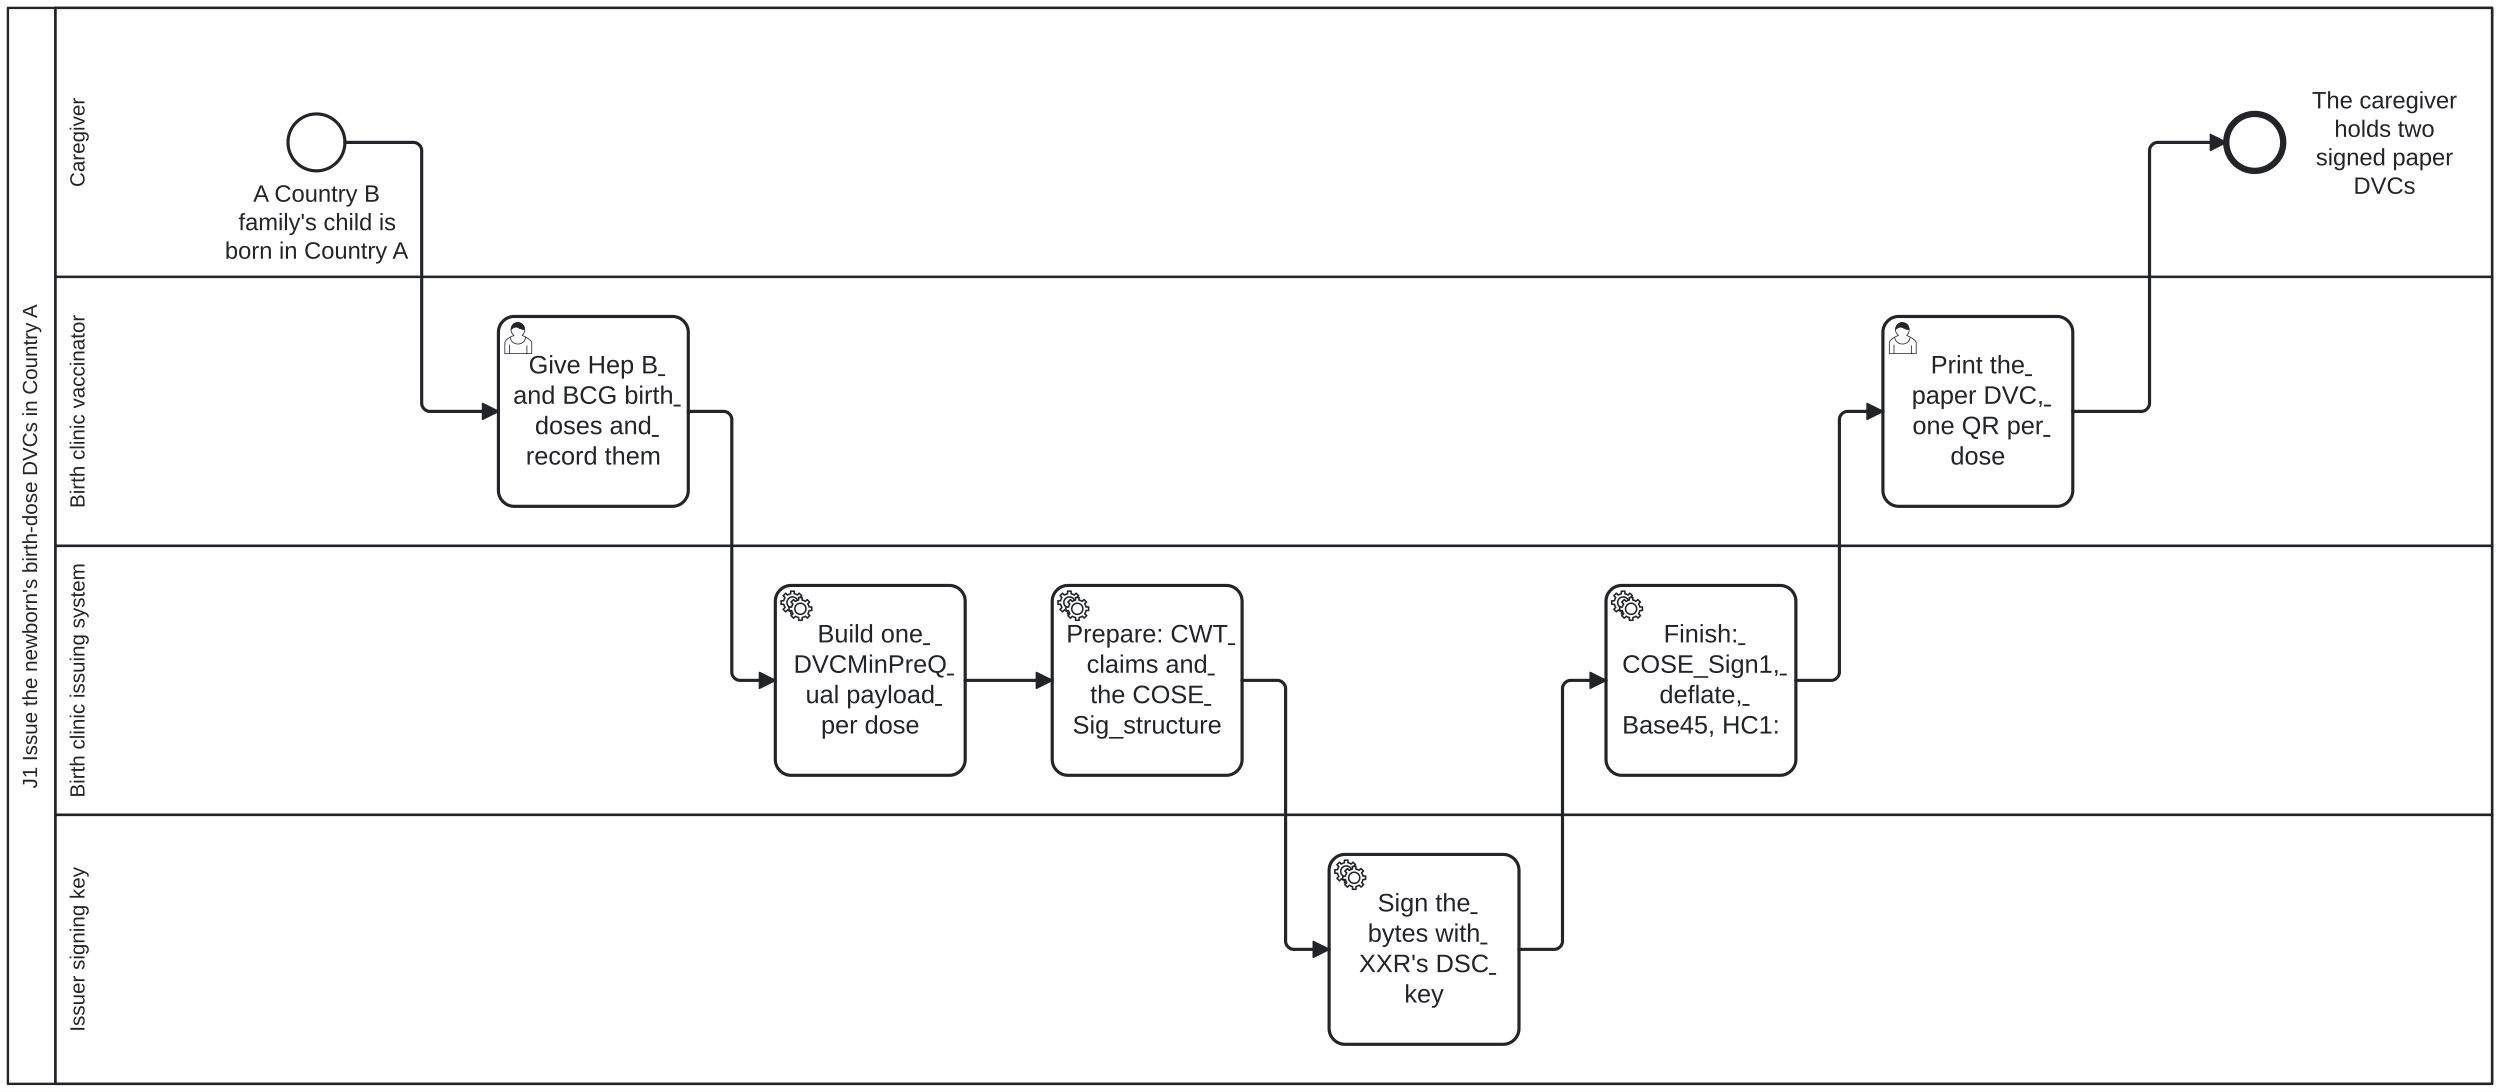
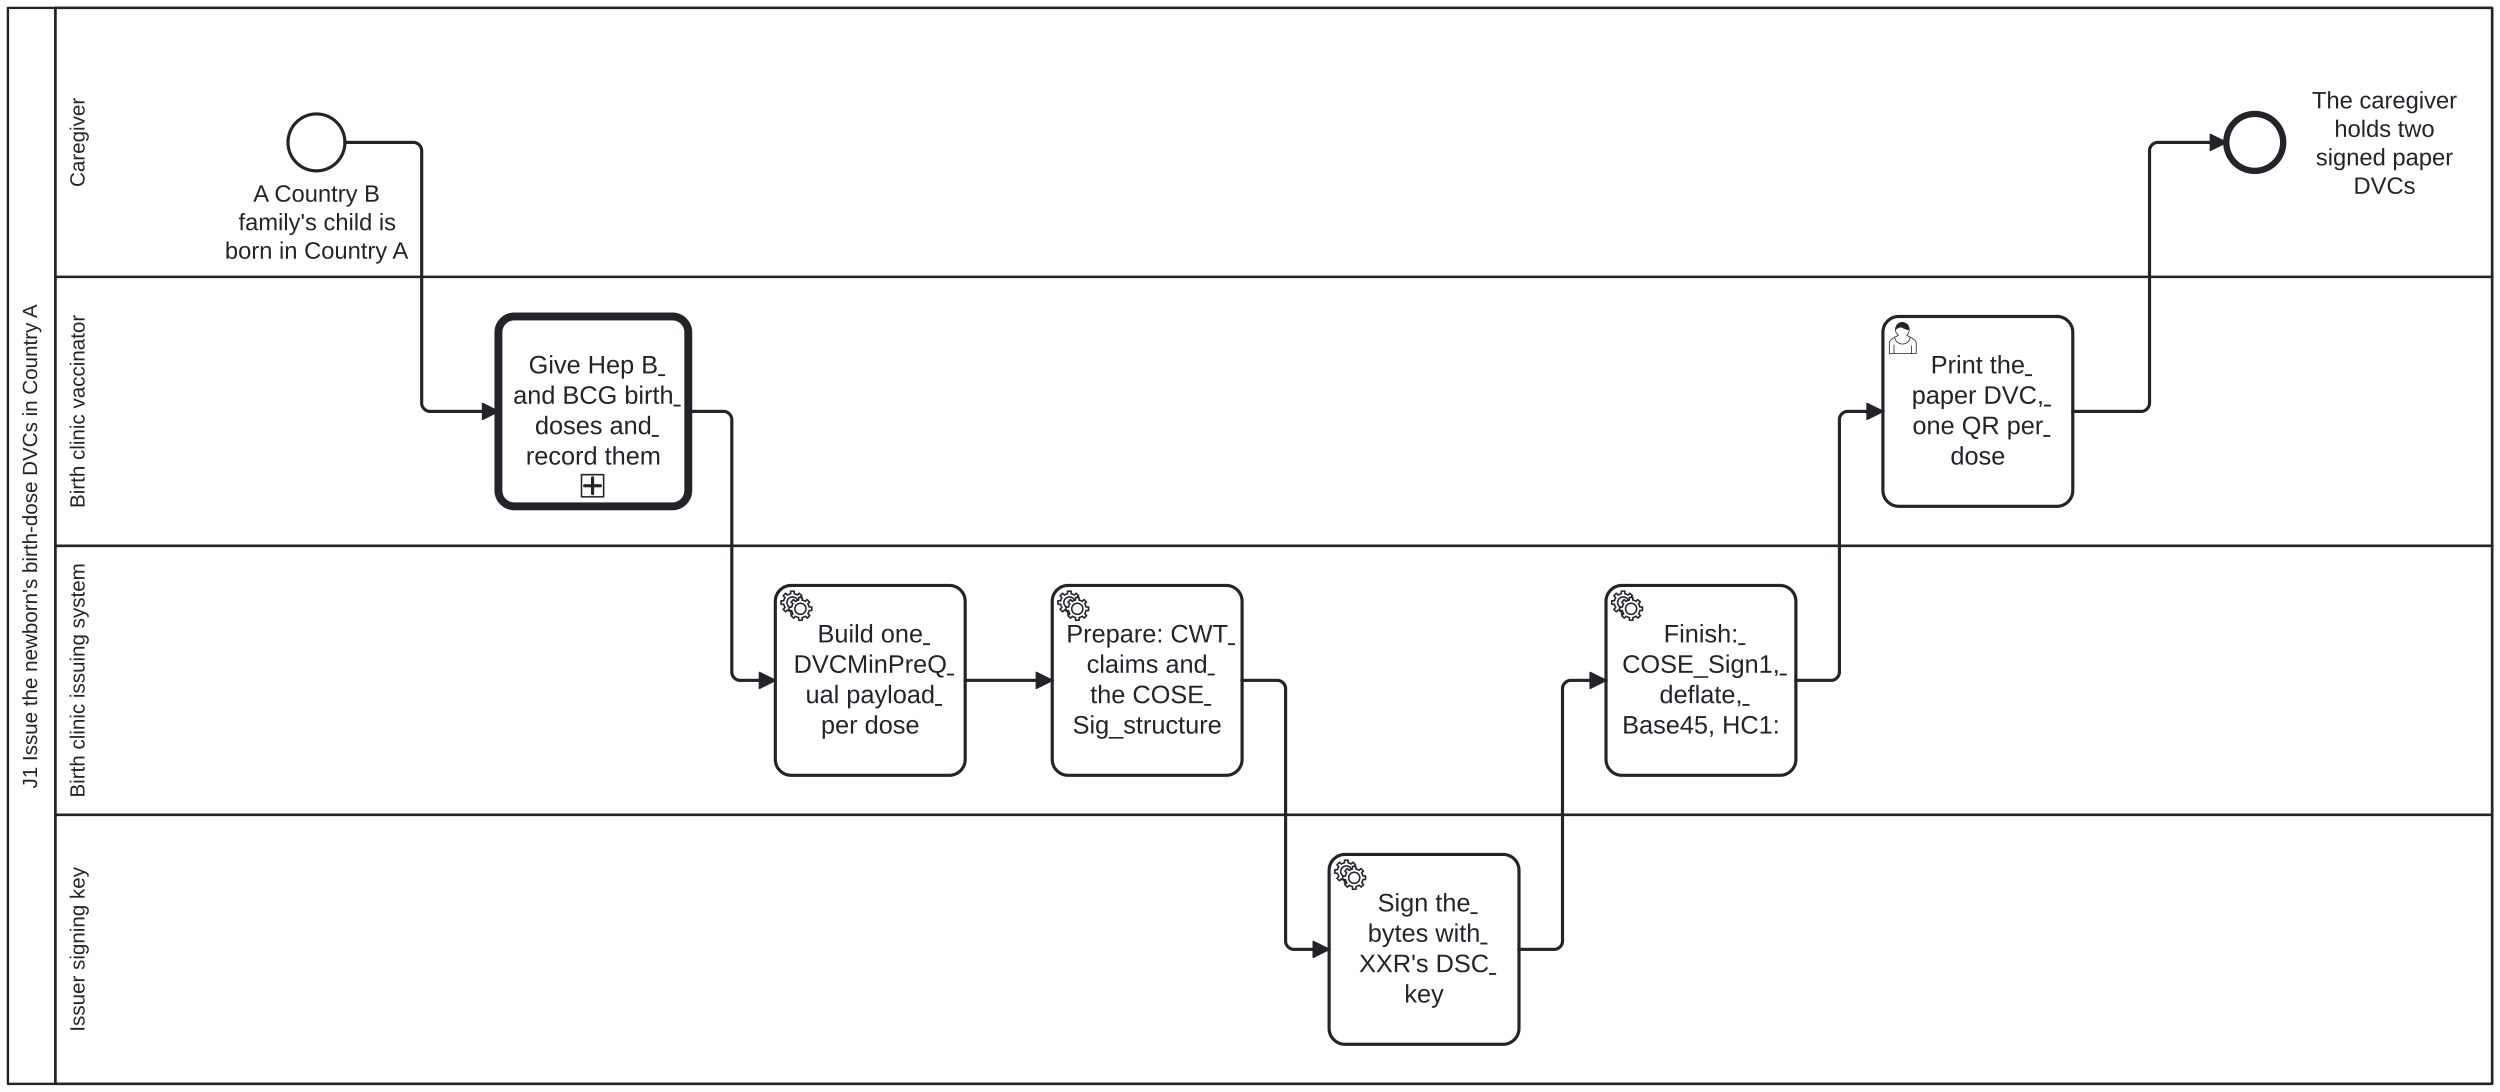
<svg xmlns="http://www.w3.org/2000/svg" width="100%" style="max-width:100%;height:auto" viewBox="95 55 1580 690" version="1.1">
  <style>.fa-task-link,.fa-subprocess-link{cursor:pointer}.fa-task-link text{text-decoration:underline}.fa-task-link:focus-visible,.fa-subprocess-link:focus-visible{outline:2px solid #2563eb;outline-offset:2px}.fa-subprocess-link:hover rect:not(.fa-link-hit),.fa-subprocess-link:focus-visible rect:not(.fa-link-hit){stroke-width:2.5px}</style>
  <rect x="95" y="55" width="1580" height="690" fill="#ffffff" />
  <g class="djs-group">
    <g class="djs-element djs-shape" data-element-id="Participant_Process_J1BirthDoseDvc" style="display: block;" transform="matrix(1 0 0 1 100 60)">
      <g class="djs-visual">
        <rect x="0" y="0" width="1570" height="680" rx="0" ry="0" style="stroke-linecap: round; stroke-linejoin: round; stroke: rgb(34, 36, 42); stroke-width: 1.5px; fill: white; fill-opacity: 0.95;" />
        <path style="fill: none; stroke-linecap: round; stroke-linejoin: round; stroke: rgb(34, 36, 42); stroke-width: 1.5px;" d="M30,0L30,680" />
        <text lineHeight="1.05" class="djs-label" transform="matrix(-1.83697e-16 -1 1 -1.83697e-16 0 680)" style="font-family: Arial, sans-serif; font-size: 13px; font-weight: normal; fill: rgb(34, 36, 42);">
          <tspan x="186.66" y="18.413">J1 Issue the newborn's birth-dose DVCs in Country A</tspan>
        </text>
      </g>
      <rect class="djs-hit djs-hit-all" x="0" y="0" width="1570" height="680" style="fill: none; stroke-opacity: 0; stroke: white; stroke-width: 15px;" />
    </g>
    <g class="djs-children">
      <g class="djs-group">
        <g class="djs-element djs-shape" data-element-id="Lane_issuer-key" style="display: block;" transform="matrix(1 0 0 1 130 570)">
          <g class="djs-visual">
            <rect x="0" y="0" width="1540" height="170" rx="0" ry="0" style="stroke-linecap: round; stroke-linejoin: round; stroke: rgb(34, 36, 42); stroke-width: 1.5px; fill: white; fill-opacity: 0.25;" />
            <text lineHeight="1.05" class="djs-label" transform="matrix(-1.83697e-16 -1 1 -1.83697e-16 0 170)" style="font-family: Arial, sans-serif; font-size: 13px; font-weight: normal; fill: rgb(34, 36, 42);">
              <tspan x="32.975" y="18.413">Issuer signing key</tspan>
            </text>
          </g>
          <rect class="djs-hit djs-hit-all" x="0" y="0" width="1540" height="170" style="fill: none; stroke-opacity: 0; stroke: white; stroke-width: 15px;" />
        </g>
      </g>
      <g class="djs-group">
        <g class="djs-element djs-shape" data-element-id="Lane_birth-clinic-system" style="display: block;" transform="matrix(1 0 0 1 130 400)">
          <g class="djs-visual">
            <rect x="0" y="0" width="1540" height="170" rx="0" ry="0" style="stroke-linecap: round; stroke-linejoin: round; stroke: rgb(34, 36, 42); stroke-width: 1.5px; fill: white; fill-opacity: 0.25;" />
            <text lineHeight="1.05" class="djs-label" transform="matrix(-1.83697e-16 -1 1 -1.83697e-16 0 170)" style="font-family: Arial, sans-serif; font-size: 13px; font-weight: normal; fill: rgb(34, 36, 42);">
              <tspan x="10.951" y="18.413">Birth clinic issuing system</tspan>
            </text>
          </g>
          <rect class="djs-hit djs-hit-all" x="0" y="0" width="1540" height="170" style="fill: none; stroke-opacity: 0; stroke: white; stroke-width: 15px;" />
        </g>
      </g>
      <g class="djs-group">
        <g class="djs-element djs-shape" data-element-id="Lane_birth-clinic-vaccinator" style="display: block;" transform="matrix(1 0 0 1 130 230)">
          <g class="djs-visual">
            <rect x="0" y="0" width="1540" height="170" rx="0" ry="0" style="stroke-linecap: round; stroke-linejoin: round; stroke: rgb(34, 36, 42); stroke-width: 1.5px; fill: white; fill-opacity: 0.25;" />
            <text lineHeight="1.05" class="djs-label" transform="matrix(-1.83697e-16 -1 1 -1.83697e-16 0 170)" style="font-family: Arial, sans-serif; font-size: 13px; font-weight: normal; fill: rgb(34, 36, 42);">
              <tspan x="23.951" y="18.413">Birth clinic vaccinator</tspan>
            </text>
          </g>
          <rect class="djs-hit djs-hit-all" x="0" y="0" width="1540" height="170" style="fill: none; stroke-opacity: 0; stroke: white; stroke-width: 15px;" />
        </g>
      </g>
      <g class="djs-group">
        <g class="djs-element djs-shape" data-element-id="Lane_caregiver" style="display: block;" transform="matrix(1 0 0 1 130 60)">
          <g class="djs-visual">
            <rect x="0" y="0" width="1540" height="170" rx="0" ry="0" style="stroke-linecap: round; stroke-linejoin: round; stroke: rgb(34, 36, 42); stroke-width: 1.5px; fill: white; fill-opacity: 0.25;" />
            <text lineHeight="1.05" class="djs-label" transform="matrix(-1.83697e-16 -1 1 -1.83697e-16 0 170)" style="font-family: Arial, sans-serif; font-size: 13px; font-weight: normal; fill: rgb(34, 36, 42);">
              <tspan x="56.823" y="18.413">Caregiver</tspan>
            </text>
          </g>
          <rect class="djs-hit djs-hit-all" x="0" y="0" width="1540" height="170" style="fill: none; stroke-opacity: 0; stroke: white; stroke-width: 15px;" />
        </g>
      </g>
      <g class="djs-group">
        <g class="djs-element djs-shape" data-element-id="Start" style="display: block;" transform="matrix(1 0 0 1 277 127)">
          <g class="djs-visual">
            <circle cx="18" cy="18" r="18" style="stroke-linecap: round; stroke-linejoin: round; stroke: rgb(34, 36, 42); stroke-width: 2px; fill: white; fill-opacity: 0.95;" />
          </g>
          <rect class="djs-hit djs-hit-all" x="0" y="0" width="36" height="36" style="fill: none; stroke-opacity: 0; stroke: white; stroke-width: 15px;" />
        </g>
      </g>
      <g class="djs-group">
        <g class="djs-element djs-shape" data-element-id="Start_label" style="display: block;" transform="matrix(1 0 0 1 237 169)">
          <g class="djs-visual">
            <text lineHeight="1.2" class="djs-label" style="font-family: Arial, sans-serif; font-size: 15px; font-weight: normal; fill: rgb(34, 36, 42);">
              <tspan x="18.067" y="13.5">A Country B </tspan>
              <tspan x="8.725" y="31.5">family's child is </tspan>
              <tspan x="0.137" y="49.5">born in Country A</tspan>
            </text>
          </g>
          <rect class="djs-hit djs-hit-all" x="0" y="0" width="117" height="54" style="fill: none; stroke-opacity: 0; stroke: white; stroke-width: 15px;" />
        </g>
      </g>
      <g class="djs-group">
        <g class="djs-element djs-shape" data-element-id="Task_Vaccinate" style="display: block;" transform="matrix(1 0 0 1 410 255)">
          <g class="djs-visual">
-             <rect x="0" y="0" width="120" height="120" rx="10" ry="10" style="stroke-linecap: round; stroke-linejoin: round; stroke: rgb(34, 36, 42); stroke-width: 2px; fill: white; fill-opacity: 0.95;" />
+             <rect x="0" y="0" width="120" height="120" rx="10" ry="10" style="stroke-linecap: round; stroke-linejoin: round; stroke: rgb(34, 36, 42); stroke-width: 5px; fill: white; fill-opacity: 0.95;" />
            <a class="fa-task-link" href="../../../en/cat-harness/processes/j1-birth-dose-dvc.html" target="_top" aria-label="Open step: Give Hep B and BCG birth doses and record them">
              <text lineHeight="1.2" class="djs-label" style="font-family: Arial, sans-serif; font-size: 16px; font-weight: normal; fill: rgb(34, 36, 42);">
                <tspan x="19.094" y="36">Give Hep B </tspan>
                <tspan x="9.309" y="55.2">and BCG birth</tspan>
                <tspan x="23.082" y="74.4">doses and </tspan>
                <tspan x="17.316" y="93.6">record them</tspan>
              </text>
            </a>
-             <path d="m 15,12 c 0.909,-0.845 1.594,-2.049 1.594,-3.385 0,-2.554 -1.805,-4.622 -4.357,-4.622 -2.552,0 -4.288,2.068 -4.288,4.622 0,1.348 0.974,2.562 1.896,3.405 -0.529,0.187 -5.669,2.097 -5.794,4.756 v 6.718 h 17 v -6.718 c 0,-2.298 -5.528,-4.595 -6.051,-4.776 zm -8,6 l 0,5.5 m 11,0 l 0,-5" style="fill: white; stroke-linecap: round; stroke-linejoin: round; stroke: rgb(34, 36, 42); stroke-width: 0.5px;" />
-             <path d="m 15,12 m 2.162,1.009 c 0,2.447 -2.158,4.431 -4.821,4.431 -2.665,0 -4.822,-1.981 -4.822,-4.431 " style="fill: white; stroke-linecap: round; stroke-linejoin: round; stroke: rgb(34, 36, 42); stroke-width: 0.5px;" />
-             <path d="m 15,12 m -6.9,-3.80 c 0,0 2.251,-2.358 4.274,-1.177 2.024,1.181 4.221,1.537 4.124,0.965 -0.098,-0.57 -0.117,-3.791 -4.191,-4.136 -3.575,0.001 -4.208,3.367 -4.207,4.348 z" style="fill: rgb(34, 36, 42); stroke-linecap: round; stroke-linejoin: round; stroke: rgb(34, 36, 42); stroke-width: 0.5px;" />
+             <a class="fa-subprocess-link" href="../../../en/cat-harness/processes/questionnaire-data-capture.html" target="_top" aria-label="Open subprocess: Give Hep B and BCG birth doses and record them">
+               <rect class="fa-link-hit" x="47.5" y="95" width="24" height="24" fill="transparent" stroke="none" />
+               <rect x="0" y="0" width="14" height="14" rx="0" ry="0" style="stroke-linecap: round; stroke-linejoin: round; stroke: rgb(34, 36, 42); stroke-width: 1px; fill: white;" transform="matrix(1 0 0 1 52.5 100)" />
+               <path data-marker="sub-process" d="m52.5,100 m 7,2 l 0,10 m -5,-5 l 10,0" style="fill: white; stroke-linecap: round; stroke-linejoin: round; stroke: rgb(34, 36, 42); stroke-width: 2px;" />
+             </a>
          </g>
          <rect class="djs-hit djs-hit-all" x="0" y="0" width="120" height="120" style="fill: none; stroke-opacity: 0; stroke: white; stroke-width: 15px;" />
        </g>
      </g>
      <g class="djs-group">
        <g class="djs-element djs-shape" data-element-id="Task_Payload" style="display: block;" transform="matrix(1 0 0 1 585 425)">
          <g class="djs-visual">
            <rect x="0" y="0" width="120" height="120" rx="10" ry="10" style="stroke-linecap: round; stroke-linejoin: round; stroke: rgb(34, 36, 42); stroke-width: 2px; fill: white; fill-opacity: 0.95;" />
            <a class="fa-task-link" href="../../../en/cat-harness/processes/j1-birth-dose-dvc.html" target="_top" aria-label="Open step: Build one DVCMinPreQual payload per dose">
              <text lineHeight="1.2" class="djs-label" style="font-family: Arial, sans-serif; font-size: 16px; font-weight: normal; fill: rgb(34, 36, 42);">
                <tspan x="26.641" y="36">Build one </tspan>
                <tspan x="11.547" y="55.2">DVCMinPreQ</tspan>
                <tspan x="19.078" y="74.4">ual payload </tspan>
                <tspan x="28.867" y="93.6">per dose</tspan>
              </text>
            </a>
            <circle cx="5" cy="5" r="5" transform="translate(6, 6)" style="stroke-linecap: round; stroke-linejoin: round; stroke: none; stroke-width: 2px; fill: white;" />
            <path d="m 12,18 v -1.713 c 0.352,-0.07 0.704,-0.178 1.048,-0.321 0.344,-0.145 0.666,-0.321 0.966,-0.521 l 1.194,1.18 1.567,-1.577 -1.195,-1.18 c 0.403,-0.614 0.683,-1.299 0.825,-2.018 l 1.622,-0.01 v -2.22 l -1.637,0.01 c -0.073,-0.352 -0.178,-0.7 -0.324,-1.044 -0.145,-0.344 -0.321,-0.664 -0.523,-0.962 l 1.131,-1.136 -1.583,-1.563 -1.13,1.136 c -0.614,-0.401 -1.303,-0.681 -2.023,-0.822 l 0.009,-1.619 h -2.241 l 0.004,1.631 c -0.354,0.074 -0.705,0.18 -1.05,0.324 -0.344,0.144 -0.665,0.321 -0.964,0.52 l -1.17,-1.158 -1.567,1.579 1.168,1.157 c -0.403,0.613 -0.683,1.298 -0.825,2.017 l -1.659,0.003 v 2.222 l 1.672,-0.006 c 0.073,0.351 0.18,0.702 0.324,1.045 0.145,0.344 0.321,0.664 0.523,0.961 l -1.199,1.197 1.584,1.56 1.196,-1.193 c 0.614,0.403 1.303,0.682 2.023,0.823 l 7.19e-4,1.699 h 2.227 z m 0.221,-3.996 c -1.789,0.75 -3.858,-0.093 -4.61,-1.874 -0.752,-1.783 0.091,-3.846 1.88,-4.596 1.788,-0.749 3.857,0.093 4.609,1.874 0.752,1.782 -0.091,3.846 -1.88,4.596 z" style="fill: white; stroke-linecap: round; stroke-linejoin: round; stroke: rgb(34, 36, 42); stroke-width: 1px;" />
            <circle cx="5" cy="5" r="5" transform="translate(11, 10)" style="stroke-linecap: round; stroke-linejoin: round; stroke: none; stroke-width: 2px; fill: white;" />
            <path d="m 17,22 v -1.713 c 0.352,-0.07 0.704,-0.178 1.048,-0.321 0.344,-0.145 0.666,-0.321 0.966,-0.521 l 1.194,1.18 1.567,-1.577 -1.195,-1.18 c 0.403,-0.614 0.683,-1.299 0.825,-2.018 l 1.622,-0.01 v -2.22 l -1.637,0.01 c -0.073,-0.352 -0.178,-0.7 -0.324,-1.044 -0.145,-0.344 -0.321,-0.664 -0.523,-0.962 l 1.131,-1.136 -1.583,-1.563 -1.13,1.136 c -0.614,-0.401 -1.303,-0.681 -2.023,-0.822 l 0.009,-1.619 h -2.241 l 0.004,1.631 c -0.354,0.074 -0.705,0.18 -1.05,0.324 -0.344,0.144 -0.665,0.321 -0.964,0.52 l -1.17,-1.158 -1.567,1.579 1.168,1.157 c -0.403,0.613 -0.683,1.298 -0.825,2.017 l -1.659,0.003 v 2.222 l 1.672,-0.006 c 0.073,0.351 0.18,0.702 0.324,1.045 0.145,0.344 0.321,0.664 0.523,0.961 l -1.199,1.197 1.584,1.56 1.196,-1.193 c 0.614,0.403 1.303,0.682 2.023,0.823 l 7.19e-4,1.699 h 2.227 z m 0.221,-3.996 c -1.789,0.75 -3.858,-0.093 -4.61,-1.874 -0.752,-1.783 0.091,-3.846 1.88,-4.596 1.788,-0.749 3.857,0.093 4.609,1.874 0.752,1.782 -0.091,3.846 -1.88,4.596 z" style="fill: white; stroke-linecap: round; stroke-linejoin: round; stroke: rgb(34, 36, 42); stroke-width: 1px;" />
          </g>
          <rect class="djs-hit djs-hit-all" x="0" y="0" width="120" height="120" style="fill: none; stroke-opacity: 0; stroke: white; stroke-width: 15px;" />
        </g>
      </g>
      <g class="djs-group">
        <g class="djs-element djs-shape" data-element-id="Task_Prepare" style="display: block;" transform="matrix(1 0 0 1 760 425)">
          <g class="djs-visual">
            <rect x="0" y="0" width="120" height="120" rx="10" ry="10" style="stroke-linecap: round; stroke-linejoin: round; stroke: rgb(34, 36, 42); stroke-width: 2px; fill: white; fill-opacity: 0.95;" />
            <a class="fa-task-link" href="../../../en/cat-harness/processes/j1-birth-dose-dvc.html" target="_top" aria-label="Open step: Prepare: CWT claims and the COSE Sig_structure">
              <text lineHeight="1.2" class="djs-label" style="font-family: Arial, sans-serif; font-size: 16px; font-weight: normal; fill: rgb(34, 36, 42);">
                <tspan x="8.879" y="36">Prepare: CWT </tspan>
                <tspan x="21.762" y="55.2">claims and </tspan>
                <tspan x="23.984" y="74.4">the COSE </tspan>
                <tspan x="12.867" y="93.6">Sig_structure</tspan>
              </text>
            </a>
            <circle cx="5" cy="5" r="5" transform="translate(6, 6)" style="stroke-linecap: round; stroke-linejoin: round; stroke: none; stroke-width: 2px; fill: white;" />
            <path d="m 12,18 v -1.713 c 0.352,-0.07 0.704,-0.178 1.048,-0.321 0.344,-0.145 0.666,-0.321 0.966,-0.521 l 1.194,1.18 1.567,-1.577 -1.195,-1.18 c 0.403,-0.614 0.683,-1.299 0.825,-2.018 l 1.622,-0.01 v -2.22 l -1.637,0.01 c -0.073,-0.352 -0.178,-0.7 -0.324,-1.044 -0.145,-0.344 -0.321,-0.664 -0.523,-0.962 l 1.131,-1.136 -1.583,-1.563 -1.13,1.136 c -0.614,-0.401 -1.303,-0.681 -2.023,-0.822 l 0.009,-1.619 h -2.241 l 0.004,1.631 c -0.354,0.074 -0.705,0.18 -1.05,0.324 -0.344,0.144 -0.665,0.321 -0.964,0.52 l -1.17,-1.158 -1.567,1.579 1.168,1.157 c -0.403,0.613 -0.683,1.298 -0.825,2.017 l -1.659,0.003 v 2.222 l 1.672,-0.006 c 0.073,0.351 0.18,0.702 0.324,1.045 0.145,0.344 0.321,0.664 0.523,0.961 l -1.199,1.197 1.584,1.56 1.196,-1.193 c 0.614,0.403 1.303,0.682 2.023,0.823 l 7.19e-4,1.699 h 2.227 z m 0.221,-3.996 c -1.789,0.75 -3.858,-0.093 -4.61,-1.874 -0.752,-1.783 0.091,-3.846 1.88,-4.596 1.788,-0.749 3.857,0.093 4.609,1.874 0.752,1.782 -0.091,3.846 -1.88,4.596 z" style="fill: white; stroke-linecap: round; stroke-linejoin: round; stroke: rgb(34, 36, 42); stroke-width: 1px;" />
            <circle cx="5" cy="5" r="5" transform="translate(11, 10)" style="stroke-linecap: round; stroke-linejoin: round; stroke: none; stroke-width: 2px; fill: white;" />
            <path d="m 17,22 v -1.713 c 0.352,-0.07 0.704,-0.178 1.048,-0.321 0.344,-0.145 0.666,-0.321 0.966,-0.521 l 1.194,1.18 1.567,-1.577 -1.195,-1.18 c 0.403,-0.614 0.683,-1.299 0.825,-2.018 l 1.622,-0.01 v -2.22 l -1.637,0.01 c -0.073,-0.352 -0.178,-0.7 -0.324,-1.044 -0.145,-0.344 -0.321,-0.664 -0.523,-0.962 l 1.131,-1.136 -1.583,-1.563 -1.13,1.136 c -0.614,-0.401 -1.303,-0.681 -2.023,-0.822 l 0.009,-1.619 h -2.241 l 0.004,1.631 c -0.354,0.074 -0.705,0.18 -1.05,0.324 -0.344,0.144 -0.665,0.321 -0.964,0.52 l -1.17,-1.158 -1.567,1.579 1.168,1.157 c -0.403,0.613 -0.683,1.298 -0.825,2.017 l -1.659,0.003 v 2.222 l 1.672,-0.006 c 0.073,0.351 0.18,0.702 0.324,1.045 0.145,0.344 0.321,0.664 0.523,0.961 l -1.199,1.197 1.584,1.56 1.196,-1.193 c 0.614,0.403 1.303,0.682 2.023,0.823 l 7.19e-4,1.699 h 2.227 z m 0.221,-3.996 c -1.789,0.75 -3.858,-0.093 -4.61,-1.874 -0.752,-1.783 0.091,-3.846 1.88,-4.596 1.788,-0.749 3.857,0.093 4.609,1.874 0.752,1.782 -0.091,3.846 -1.88,4.596 z" style="fill: white; stroke-linecap: round; stroke-linejoin: round; stroke: rgb(34, 36, 42); stroke-width: 1px;" />
          </g>
          <rect class="djs-hit djs-hit-all" x="0" y="0" width="120" height="120" style="fill: none; stroke-opacity: 0; stroke: white; stroke-width: 15px;" />
        </g>
      </g>
      <g class="djs-group">
        <g class="djs-element djs-shape" data-element-id="Task_Sign" style="display: block;" transform="matrix(1 0 0 1 935 595)">
          <g class="djs-visual">
            <rect x="0" y="0" width="120" height="120" rx="10" ry="10" style="stroke-linecap: round; stroke-linejoin: round; stroke: rgb(34, 36, 42); stroke-width: 2px; fill: white; fill-opacity: 0.95;" />
            <a class="fa-task-link" href="../../../en/cat-harness/processes/j1-birth-dose-dvc.html" target="_top" aria-label="Open step: Sign the bytes with XXR&amp;#x27;s DSC key">
              <text lineHeight="1.2" class="djs-label" style="font-family: Arial, sans-serif; font-size: 16px; font-weight: normal; fill: rgb(34, 36, 42);">
                <tspan x="30.645" y="36">Sign the </tspan>
                <tspan x="24.43" y="55.2">bytes with </tspan>
                <tspan x="18.91" y="74.4">XXR's DSC </tspan>
                <tspan x="47.551" y="93.6">key</tspan>
              </text>
            </a>
            <circle cx="5" cy="5" r="5" transform="translate(6, 6)" style="stroke-linecap: round; stroke-linejoin: round; stroke: none; stroke-width: 2px; fill: white;" />
            <path d="m 12,18 v -1.713 c 0.352,-0.07 0.704,-0.178 1.048,-0.321 0.344,-0.145 0.666,-0.321 0.966,-0.521 l 1.194,1.18 1.567,-1.577 -1.195,-1.18 c 0.403,-0.614 0.683,-1.299 0.825,-2.018 l 1.622,-0.01 v -2.22 l -1.637,0.01 c -0.073,-0.352 -0.178,-0.7 -0.324,-1.044 -0.145,-0.344 -0.321,-0.664 -0.523,-0.962 l 1.131,-1.136 -1.583,-1.563 -1.13,1.136 c -0.614,-0.401 -1.303,-0.681 -2.023,-0.822 l 0.009,-1.619 h -2.241 l 0.004,1.631 c -0.354,0.074 -0.705,0.18 -1.05,0.324 -0.344,0.144 -0.665,0.321 -0.964,0.52 l -1.17,-1.158 -1.567,1.579 1.168,1.157 c -0.403,0.613 -0.683,1.298 -0.825,2.017 l -1.659,0.003 v 2.222 l 1.672,-0.006 c 0.073,0.351 0.18,0.702 0.324,1.045 0.145,0.344 0.321,0.664 0.523,0.961 l -1.199,1.197 1.584,1.56 1.196,-1.193 c 0.614,0.403 1.303,0.682 2.023,0.823 l 7.19e-4,1.699 h 2.227 z m 0.221,-3.996 c -1.789,0.75 -3.858,-0.093 -4.61,-1.874 -0.752,-1.783 0.091,-3.846 1.88,-4.596 1.788,-0.749 3.857,0.093 4.609,1.874 0.752,1.782 -0.091,3.846 -1.88,4.596 z" style="fill: white; stroke-linecap: round; stroke-linejoin: round; stroke: rgb(34, 36, 42); stroke-width: 1px;" />
            <circle cx="5" cy="5" r="5" transform="translate(11, 10)" style="stroke-linecap: round; stroke-linejoin: round; stroke: none; stroke-width: 2px; fill: white;" />
            <path d="m 17,22 v -1.713 c 0.352,-0.07 0.704,-0.178 1.048,-0.321 0.344,-0.145 0.666,-0.321 0.966,-0.521 l 1.194,1.18 1.567,-1.577 -1.195,-1.18 c 0.403,-0.614 0.683,-1.299 0.825,-2.018 l 1.622,-0.01 v -2.22 l -1.637,0.01 c -0.073,-0.352 -0.178,-0.7 -0.324,-1.044 -0.145,-0.344 -0.321,-0.664 -0.523,-0.962 l 1.131,-1.136 -1.583,-1.563 -1.13,1.136 c -0.614,-0.401 -1.303,-0.681 -2.023,-0.822 l 0.009,-1.619 h -2.241 l 0.004,1.631 c -0.354,0.074 -0.705,0.18 -1.05,0.324 -0.344,0.144 -0.665,0.321 -0.964,0.52 l -1.17,-1.158 -1.567,1.579 1.168,1.157 c -0.403,0.613 -0.683,1.298 -0.825,2.017 l -1.659,0.003 v 2.222 l 1.672,-0.006 c 0.073,0.351 0.18,0.702 0.324,1.045 0.145,0.344 0.321,0.664 0.523,0.961 l -1.199,1.197 1.584,1.56 1.196,-1.193 c 0.614,0.403 1.303,0.682 2.023,0.823 l 7.19e-4,1.699 h 2.227 z m 0.221,-3.996 c -1.789,0.75 -3.858,-0.093 -4.61,-1.874 -0.752,-1.783 0.091,-3.846 1.88,-4.596 1.788,-0.749 3.857,0.093 4.609,1.874 0.752,1.782 -0.091,3.846 -1.88,4.596 z" style="fill: white; stroke-linecap: round; stroke-linejoin: round; stroke: rgb(34, 36, 42); stroke-width: 1px;" />
          </g>
          <rect class="djs-hit djs-hit-all" x="0" y="0" width="120" height="120" style="fill: none; stroke-opacity: 0; stroke: white; stroke-width: 15px;" />
        </g>
      </g>
      <g class="djs-group">
        <g class="djs-element djs-shape" data-element-id="Task_Finish" style="display: block;" transform="matrix(1 0 0 1 1110 425)">
          <g class="djs-visual">
            <rect x="0" y="0" width="120" height="120" rx="10" ry="10" style="stroke-linecap: round; stroke-linejoin: round; stroke: rgb(34, 36, 42); stroke-width: 2px; fill: white; fill-opacity: 0.95;" />
            <a class="fa-task-link" href="../../../en/cat-harness/processes/j1-birth-dose-dvc.html" target="_top" aria-label="Open step: Finish: COSE_Sign1, deflate, Base45, HC1:">
              <text lineHeight="1.2" class="djs-label" style="font-family: Arial, sans-serif; font-size: 16px; font-weight: normal; fill: rgb(34, 36, 42);">
                <tspan x="36.438" y="36">Finish: </tspan>
                <tspan x="10.195" y="55.2">COSE_Sign1, </tspan>
                <tspan x="33.758" y="74.4">deflate, </tspan>
                <tspan x="10.195" y="93.6">Base45, HC1:</tspan>
              </text>
            </a>
            <circle cx="5" cy="5" r="5" transform="translate(6, 6)" style="stroke-linecap: round; stroke-linejoin: round; stroke: none; stroke-width: 2px; fill: white;" />
            <path d="m 12,18 v -1.713 c 0.352,-0.07 0.704,-0.178 1.048,-0.321 0.344,-0.145 0.666,-0.321 0.966,-0.521 l 1.194,1.18 1.567,-1.577 -1.195,-1.18 c 0.403,-0.614 0.683,-1.299 0.825,-2.018 l 1.622,-0.01 v -2.22 l -1.637,0.01 c -0.073,-0.352 -0.178,-0.7 -0.324,-1.044 -0.145,-0.344 -0.321,-0.664 -0.523,-0.962 l 1.131,-1.136 -1.583,-1.563 -1.13,1.136 c -0.614,-0.401 -1.303,-0.681 -2.023,-0.822 l 0.009,-1.619 h -2.241 l 0.004,1.631 c -0.354,0.074 -0.705,0.18 -1.05,0.324 -0.344,0.144 -0.665,0.321 -0.964,0.52 l -1.17,-1.158 -1.567,1.579 1.168,1.157 c -0.403,0.613 -0.683,1.298 -0.825,2.017 l -1.659,0.003 v 2.222 l 1.672,-0.006 c 0.073,0.351 0.18,0.702 0.324,1.045 0.145,0.344 0.321,0.664 0.523,0.961 l -1.199,1.197 1.584,1.56 1.196,-1.193 c 0.614,0.403 1.303,0.682 2.023,0.823 l 7.19e-4,1.699 h 2.227 z m 0.221,-3.996 c -1.789,0.75 -3.858,-0.093 -4.61,-1.874 -0.752,-1.783 0.091,-3.846 1.88,-4.596 1.788,-0.749 3.857,0.093 4.609,1.874 0.752,1.782 -0.091,3.846 -1.88,4.596 z" style="fill: white; stroke-linecap: round; stroke-linejoin: round; stroke: rgb(34, 36, 42); stroke-width: 1px;" />
            <circle cx="5" cy="5" r="5" transform="translate(11, 10)" style="stroke-linecap: round; stroke-linejoin: round; stroke: none; stroke-width: 2px; fill: white;" />
            <path d="m 17,22 v -1.713 c 0.352,-0.07 0.704,-0.178 1.048,-0.321 0.344,-0.145 0.666,-0.321 0.966,-0.521 l 1.194,1.18 1.567,-1.577 -1.195,-1.18 c 0.403,-0.614 0.683,-1.299 0.825,-2.018 l 1.622,-0.01 v -2.22 l -1.637,0.01 c -0.073,-0.352 -0.178,-0.7 -0.324,-1.044 -0.145,-0.344 -0.321,-0.664 -0.523,-0.962 l 1.131,-1.136 -1.583,-1.563 -1.13,1.136 c -0.614,-0.401 -1.303,-0.681 -2.023,-0.822 l 0.009,-1.619 h -2.241 l 0.004,1.631 c -0.354,0.074 -0.705,0.18 -1.05,0.324 -0.344,0.144 -0.665,0.321 -0.964,0.52 l -1.17,-1.158 -1.567,1.579 1.168,1.157 c -0.403,0.613 -0.683,1.298 -0.825,2.017 l -1.659,0.003 v 2.222 l 1.672,-0.006 c 0.073,0.351 0.18,0.702 0.324,1.045 0.145,0.344 0.321,0.664 0.523,0.961 l -1.199,1.197 1.584,1.56 1.196,-1.193 c 0.614,0.403 1.303,0.682 2.023,0.823 l 7.19e-4,1.699 h 2.227 z m 0.221,-3.996 c -1.789,0.75 -3.858,-0.093 -4.61,-1.874 -0.752,-1.783 0.091,-3.846 1.88,-4.596 1.788,-0.749 3.857,0.093 4.609,1.874 0.752,1.782 -0.091,3.846 -1.88,4.596 z" style="fill: white; stroke-linecap: round; stroke-linejoin: round; stroke: rgb(34, 36, 42); stroke-width: 1px;" />
          </g>
          <rect class="djs-hit djs-hit-all" x="0" y="0" width="120" height="120" style="fill: none; stroke-opacity: 0; stroke: white; stroke-width: 15px;" />
        </g>
      </g>
      <g class="djs-group">
        <g class="djs-element djs-shape" data-element-id="Task_Print" style="display: block;" transform="matrix(1 0 0 1 1285 255)">
          <g class="djs-visual">
            <rect x="0" y="0" width="120" height="120" rx="10" ry="10" style="stroke-linecap: round; stroke-linejoin: round; stroke: rgb(34, 36, 42); stroke-width: 2px; fill: white; fill-opacity: 0.95;" />
            <a class="fa-task-link" href="../../../en/cat-harness/processes/j1-birth-dose-dvc.html" target="_top" aria-label="Open step: Print the paper DVC, one QR per dose">
              <text lineHeight="1.2" class="djs-label" style="font-family: Arial, sans-serif; font-size: 16px; font-weight: normal; fill: rgb(34, 36, 42);">
                <tspan x="30.207" y="36">Print the </tspan>
                <tspan x="18.203" y="55.2">paper DVC, </tspan>
                <tspan x="18.645" y="74.4">one QR per </tspan>
                <tspan x="42.652" y="93.6">dose</tspan>
              </text>
            </a>
            <path d="m 15,12 c 0.909,-0.845 1.594,-2.049 1.594,-3.385 0,-2.554 -1.805,-4.622 -4.357,-4.622 -2.552,0 -4.288,2.068 -4.288,4.622 0,1.348 0.974,2.562 1.896,3.405 -0.529,0.187 -5.669,2.097 -5.794,4.756 v 6.718 h 17 v -6.718 c 0,-2.298 -5.528,-4.595 -6.051,-4.776 zm -8,6 l 0,5.5 m 11,0 l 0,-5" style="fill: white; stroke-linecap: round; stroke-linejoin: round; stroke: rgb(34, 36, 42); stroke-width: 0.5px;" />
            <path d="m 15,12 m 2.162,1.009 c 0,2.447 -2.158,4.431 -4.821,4.431 -2.665,0 -4.822,-1.981 -4.822,-4.431 " style="fill: white; stroke-linecap: round; stroke-linejoin: round; stroke: rgb(34, 36, 42); stroke-width: 0.5px;" />
            <path d="m 15,12 m -6.9,-3.80 c 0,0 2.251,-2.358 4.274,-1.177 2.024,1.181 4.221,1.537 4.124,0.965 -0.098,-0.57 -0.117,-3.791 -4.191,-4.136 -3.575,0.001 -4.208,3.367 -4.207,4.348 z" style="fill: rgb(34, 36, 42); stroke-linecap: round; stroke-linejoin: round; stroke: rgb(34, 36, 42); stroke-width: 0.5px;" />
          </g>
          <rect class="djs-hit djs-hit-all" x="0" y="0" width="120" height="120" style="fill: none; stroke-opacity: 0; stroke: white; stroke-width: 15px;" />
        </g>
      </g>
      <g class="djs-group">
        <g class="djs-element djs-shape" data-element-id="End" style="display: block;" transform="matrix(1 0 0 1 1502 127)">
          <g class="djs-visual">
            <circle cx="18" cy="18" r="18" style="stroke-linecap: round; stroke-linejoin: round; stroke: rgb(34, 36, 42); stroke-width: 4px; fill: white; fill-opacity: 0.95;" />
          </g>
          <rect class="djs-hit djs-hit-all" x="0" y="0" width="36" height="36" style="fill: none; stroke-opacity: 0; stroke: white; stroke-width: 15px;" />
        </g>
      </g>
      <g class="djs-group">
        <g class="djs-element djs-shape" data-element-id="End_label" style="display: block;" transform="matrix(1 0 0 1 1546 110)">
          <g class="djs-visual">
            <text lineHeight="1.2" class="djs-label" style="font-family: Arial, sans-serif; font-size: 15px; font-weight: normal; fill: rgb(34, 36, 42);">
              <tspan x="10.147" y="13.5">The caregiver </tspan>
              <tspan x="24.315" y="31.5">holds two </tspan>
              <tspan x="12.633" y="49.5">signed paper </tspan>
              <tspan x="36.415" y="67.5">DVCs</tspan>
            </text>
          </g>
          <rect class="djs-hit djs-hit-all" x="0" y="0" width="112" height="54" style="fill: none; stroke-opacity: 0; stroke: white; stroke-width: 15px;" />
        </g>
      </g>
      <g class="djs-group">
        <g class="djs-element djs-connection" data-element-id="Flow_1" style="display: block;">
          <g class="djs-visual">
            <defs>
              <marker id="folio-marker-1" viewBox="0 0 20 20" refX="11" refY="10" markerWidth="10" markerHeight="10" orient="auto">
                <path d="M 1 5 L 11 10 L 1 15 Z" style="stroke-linecap: round; stroke-linejoin: round; stroke: rgb(34, 36, 42); stroke-width: 1px; fill: rgb(34, 36, 42);" />
              </marker>
            </defs>
            <path data-corner-radius="5" style="fill: none; stroke-linecap: round; stroke-linejoin: round; stroke: rgb(34, 36, 42); stroke-width: 2px; marker-end: url('#folio-marker-1');" d="M313,145L356.5,145C359,145,361.5,147.5,361.5,150L361.5,310C361.5,312.5,364,315,366.5,315L410,315" />
          </g>
          <path d="M313,145L361.5,145L361.5,315L410,315" class="djs-hit djs-hit-stroke" style="fill: none; stroke-opacity: 0; stroke: white; stroke-width: 15px;" />
        </g>
      </g>
      <g class="djs-group">
        <g class="djs-element djs-connection" data-element-id="Flow_2" style="display: block;">
          <g class="djs-visual">
            <defs>
              <marker id="folio-marker-2" viewBox="0 0 20 20" refX="11" refY="10" markerWidth="10" markerHeight="10" orient="auto">
                <path d="M 1 5 L 11 10 L 1 15 Z" style="stroke-linecap: round; stroke-linejoin: round; stroke: rgb(34, 36, 42); stroke-width: 1px; fill: rgb(34, 36, 42);" />
              </marker>
            </defs>
            <path data-corner-radius="5" style="fill: none; stroke-linecap: round; stroke-linejoin: round; stroke: rgb(34, 36, 42); stroke-width: 2px; marker-end: url('#folio-marker-2');" d="M530,315L552.5,315C555,315,557.5,317.5,557.5,320L557.5,480C557.5,482.5,560,485,562.5,485L585,485" />
          </g>
          <path d="M530,315L557.5,315L557.5,485L585,485" class="djs-hit djs-hit-stroke" style="fill: none; stroke-opacity: 0; stroke: white; stroke-width: 15px;" />
        </g>
      </g>
      <g class="djs-group">
        <g class="djs-element djs-connection" data-element-id="Flow_3" style="display: block;">
          <g class="djs-visual">
            <defs>
              <marker id="folio-marker-3" viewBox="0 0 20 20" refX="11" refY="10" markerWidth="10" markerHeight="10" orient="auto">
                <path d="M 1 5 L 11 10 L 1 15 Z" style="stroke-linecap: round; stroke-linejoin: round; stroke: rgb(34, 36, 42); stroke-width: 1px; fill: rgb(34, 36, 42);" />
              </marker>
            </defs>
            <path data-corner-radius="5" style="fill: none; stroke-linecap: round; stroke-linejoin: round; stroke: rgb(34, 36, 42); stroke-width: 2px; marker-end: url('#folio-marker-3');" d="M705,485L760,485" />
          </g>
          <path d="M705,485L760,485" class="djs-hit djs-hit-stroke" style="fill: none; stroke-opacity: 0; stroke: white; stroke-width: 15px;" />
        </g>
      </g>
      <g class="djs-group">
        <g class="djs-element djs-connection" data-element-id="Flow_4" style="display: block;">
          <g class="djs-visual">
            <defs>
              <marker id="folio-marker-4" viewBox="0 0 20 20" refX="11" refY="10" markerWidth="10" markerHeight="10" orient="auto">
                <path d="M 1 5 L 11 10 L 1 15 Z" style="stroke-linecap: round; stroke-linejoin: round; stroke: rgb(34, 36, 42); stroke-width: 1px; fill: rgb(34, 36, 42);" />
              </marker>
            </defs>
            <path data-corner-radius="5" style="fill: none; stroke-linecap: round; stroke-linejoin: round; stroke: rgb(34, 36, 42); stroke-width: 2px; marker-end: url('#folio-marker-4');" d="M880,485L902.5,485C905,485,907.5,487.5,907.5,490L907.5,650C907.5,652.5,910,655,912.5,655L935,655" />
          </g>
          <path d="M880,485L907.5,485L907.5,655L935,655" class="djs-hit djs-hit-stroke" style="fill: none; stroke-opacity: 0; stroke: white; stroke-width: 15px;" />
        </g>
      </g>
      <g class="djs-group">
        <g class="djs-element djs-connection" data-element-id="Flow_5" style="display: block;">
          <g class="djs-visual">
            <defs>
              <marker id="folio-marker-5" viewBox="0 0 20 20" refX="11" refY="10" markerWidth="10" markerHeight="10" orient="auto">
                <path d="M 1 5 L 11 10 L 1 15 Z" style="stroke-linecap: round; stroke-linejoin: round; stroke: rgb(34, 36, 42); stroke-width: 1px; fill: rgb(34, 36, 42);" />
              </marker>
            </defs>
            <path data-corner-radius="5" style="fill: none; stroke-linecap: round; stroke-linejoin: round; stroke: rgb(34, 36, 42); stroke-width: 2px; marker-end: url('#folio-marker-5');" d="M1055,655L1077.5,655C1080,655,1082.5,652.5,1082.5,650L1082.5,490C1082.5,487.5,1085,485,1087.5,485L1110,485" />
          </g>
          <path d="M1055,655L1082.5,655L1082.5,485L1110,485" class="djs-hit djs-hit-stroke" style="fill: none; stroke-opacity: 0; stroke: white; stroke-width: 15px;" />
        </g>
      </g>
      <g class="djs-group">
        <g class="djs-element djs-connection" data-element-id="Flow_6" style="display: block;">
          <g class="djs-visual">
            <defs>
              <marker id="folio-marker-6" viewBox="0 0 20 20" refX="11" refY="10" markerWidth="10" markerHeight="10" orient="auto">
                <path d="M 1 5 L 11 10 L 1 15 Z" style="stroke-linecap: round; stroke-linejoin: round; stroke: rgb(34, 36, 42); stroke-width: 1px; fill: rgb(34, 36, 42);" />
              </marker>
            </defs>
            <path data-corner-radius="5" style="fill: none; stroke-linecap: round; stroke-linejoin: round; stroke: rgb(34, 36, 42); stroke-width: 2px; marker-end: url('#folio-marker-6');" d="M1230,485L1252.5,485C1255,485,1257.5,482.5,1257.5,480L1257.5,320C1257.5,317.5,1260,315,1262.5,315L1285,315" />
          </g>
          <path d="M1230,485L1257.5,485L1257.5,315L1285,315" class="djs-hit djs-hit-stroke" style="fill: none; stroke-opacity: 0; stroke: white; stroke-width: 15px;" />
        </g>
      </g>
      <g class="djs-group">
        <g class="djs-element djs-connection" data-element-id="Flow_7" style="display: block;">
          <g class="djs-visual">
            <defs>
              <marker id="folio-marker-7" viewBox="0 0 20 20" refX="11" refY="10" markerWidth="10" markerHeight="10" orient="auto">
                <path d="M 1 5 L 11 10 L 1 15 Z" style="stroke-linecap: round; stroke-linejoin: round; stroke: rgb(34, 36, 42); stroke-width: 1px; fill: rgb(34, 36, 42);" />
              </marker>
            </defs>
            <path data-corner-radius="5" style="fill: none; stroke-linecap: round; stroke-linejoin: round; stroke: rgb(34, 36, 42); stroke-width: 2px; marker-end: url('#folio-marker-7');" d="M1405,315L1448.5,315C1451,315,1453.5,312.5,1453.5,310L1453.5,150C1453.5,147.5,1456,145,1458.5,145L1502,145" />
          </g>
          <path d="M1405,315L1453.5,315L1453.5,145L1502,145" class="djs-hit djs-hit-stroke" style="fill: none; stroke-opacity: 0; stroke: white; stroke-width: 15px;" />
        </g>
      </g>
    </g>
  </g>
</svg>
